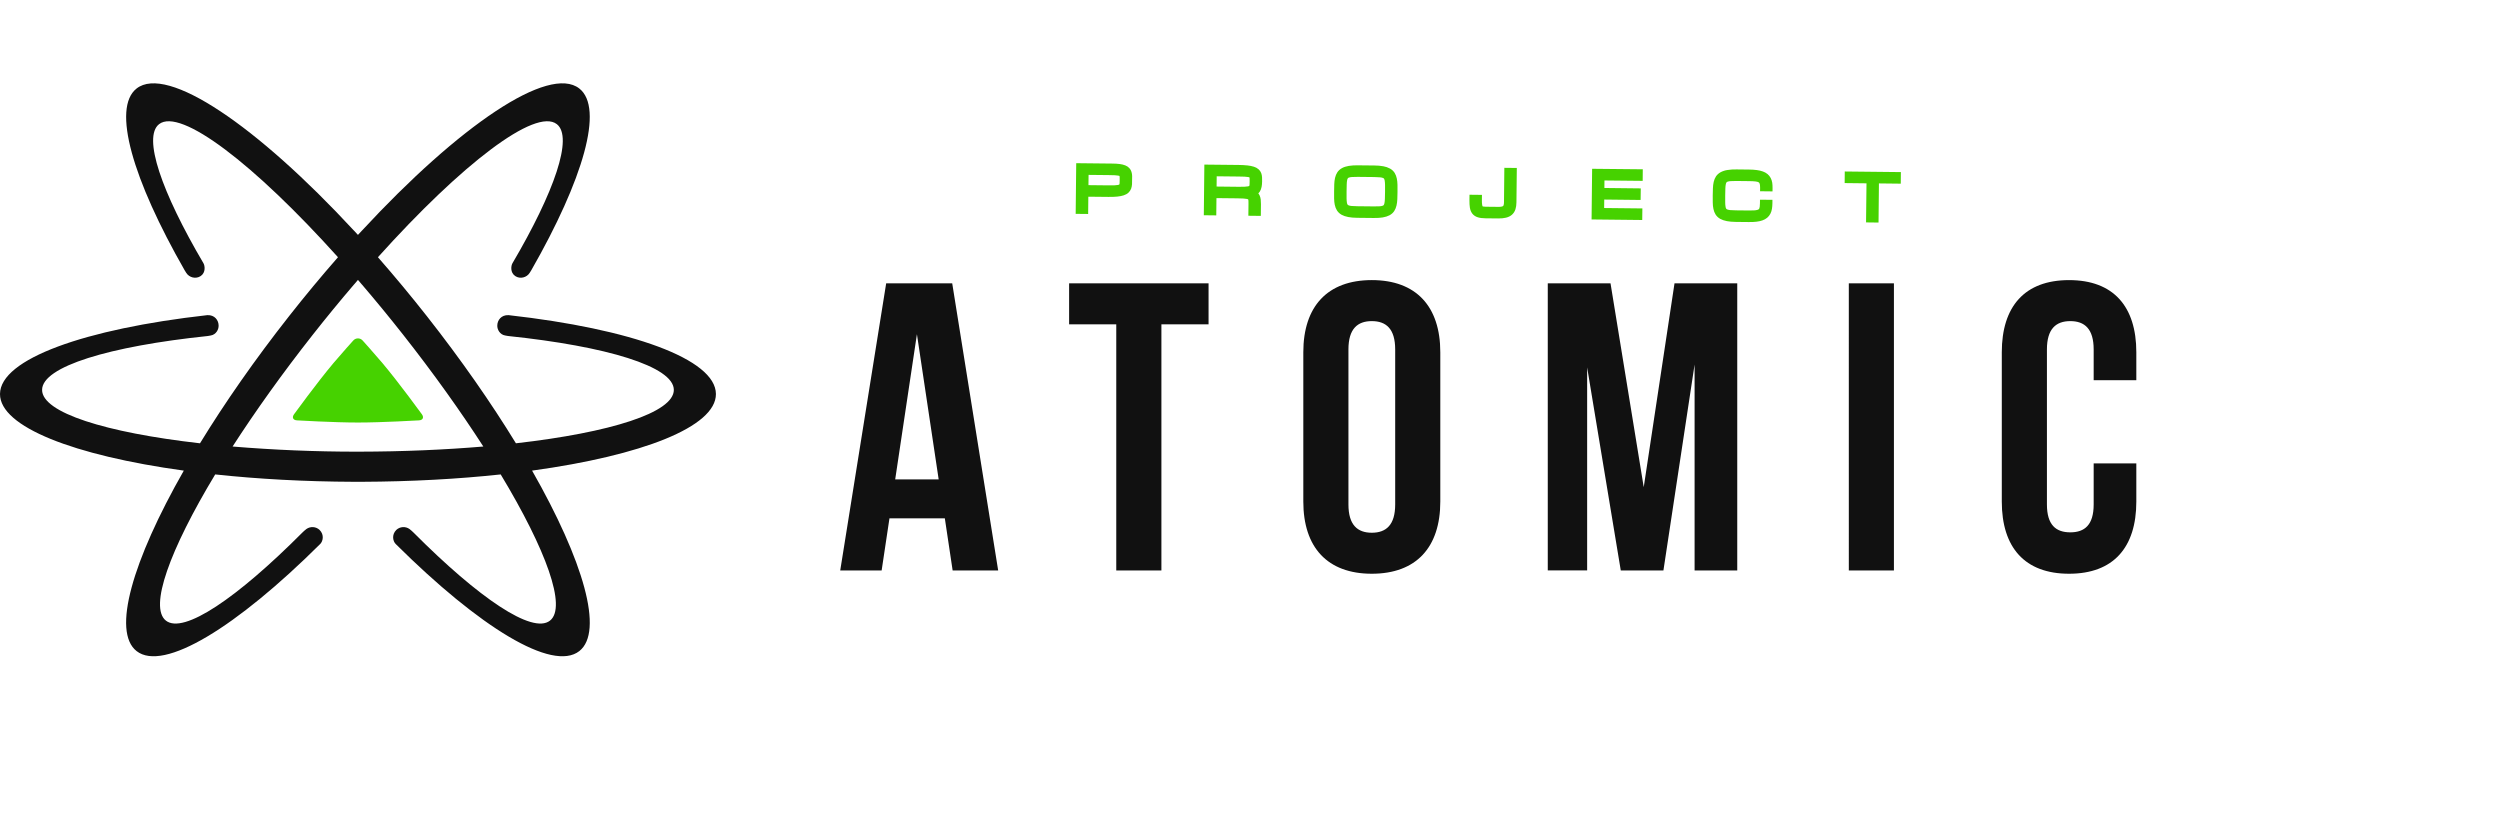
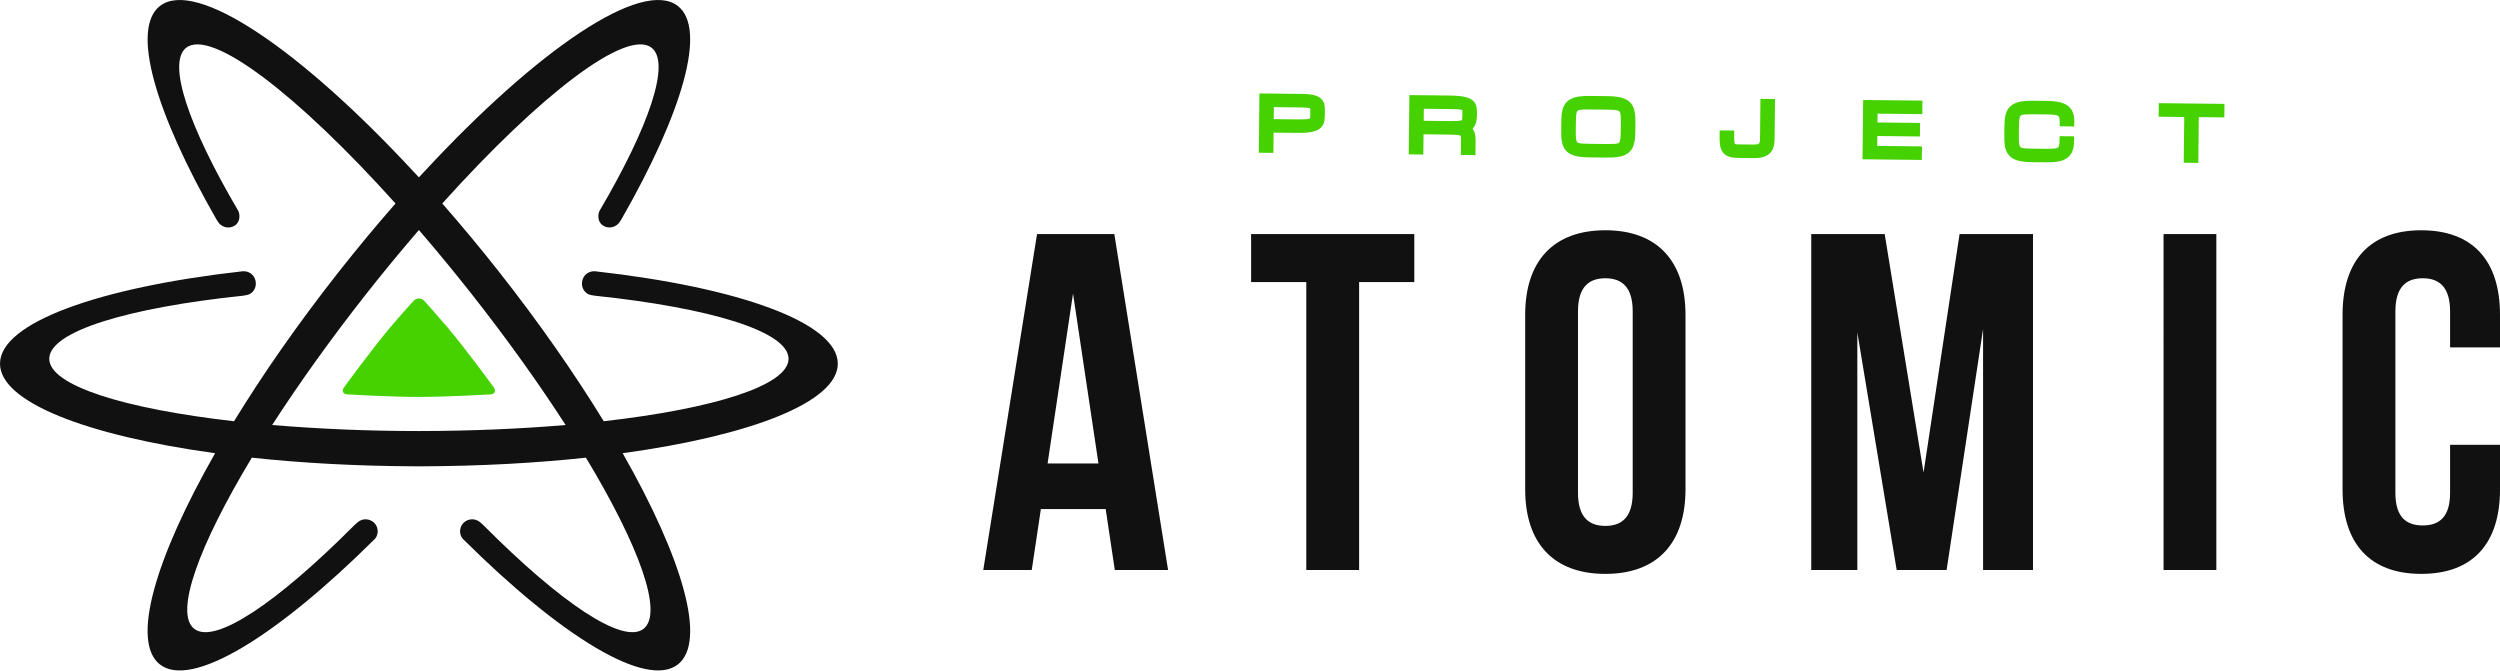
- <svg xmlns="http://www.w3.org/2000/svg" viewBox="0 0 240 80">
-   <g stroke-width="2.079">
-     <g fill="#111">
-       <path d="M95.824 54.762h-4.371l-.749-5.001h-5.316l-.75 5.001h-3.976L85.073 27.2h6.34zm-9.885-8.742h4.173l-2.087-13.938zM102.635 27.2h13.387v3.937h-4.527v23.625h-4.334V31.137h-4.526zM125.118 33.819c0-4.41 2.323-6.93 6.576-6.93 4.252 0 6.575 2.52 6.575 6.93v14.33c0 4.412-2.323 6.93-6.575 6.93-4.253 0-6.576-2.518-6.576-6.93zm4.332 14.609c0 1.966.867 2.715 2.244 2.715 1.378 0 2.244-.749 2.244-2.715V33.543c0-1.97-.866-2.716-2.244-2.716-1.377 0-2.244.746-2.244 2.716zM157.798 46.768l2.955-19.568h6.023v27.562h-4.095V34.995l-2.992 19.767h-4.095l-3.228-19.491v19.49h-3.78V27.2h6.024zM177.486 27.2h4.331v27.562h-4.33zM205.087 44.488v3.661c0 4.412-2.204 6.93-6.457 6.93s-6.458-2.518-6.458-6.93V33.82c0-4.41 2.205-6.93 6.458-6.93s6.457 2.52 6.457 6.93v2.677h-4.095v-2.954c0-1.97-.866-2.716-2.244-2.716-1.378 0-2.243.747-2.243 2.716v14.885c0 1.967.865 2.677 2.243 2.677s2.244-.71 2.244-2.677v-3.94z" />
-     </g>
-     <g fill="#46d200">
-       <path d="M108.623 16.502a.89.89 0 0 0-.207-.364 1.036 1.036 0 0 0-.39-.261 2.203 2.203 0 0 0-.523-.129 5.691 5.691 0 0 0-.702-.045l-3.484-.037-.052 4.864 1.197.012.018-1.659 1.931.02c.34.004.616-.006.847-.03.24-.025.45-.065.617-.121.188-.063.341-.148.453-.252.114-.106.203-.236.26-.385.046-.13.075-.27.086-.422a12.588 12.588 0 0 0 .011-.797 1.426 1.426 0 0 0-.062-.394zm-1.133.769c0 .119-.003.222-.009.313a.287.287 0 0 1-.034.136s-.026.018-.112.035c-.086.017-.2.03-.343.035-.163.006-.355.007-.569.005l-1.932-.021.012-.985 1.929.02c.23.004.422.01.578.014.14.007.254.019.341.035.09.02.121.038.12.032a.245.245 0 0 1 .017.095c.003.08.005.176.002.286zM121.077 16.617a.903.903 0 0 0-.256-.367 1.211 1.211 0 0 0-.448-.245 3.168 3.168 0 0 0-.61-.123 8.941 8.941 0 0 0-.845-.046l-3.3-.035-.052 4.863 1.196.013.018-1.659 2.019.022c.21.002.4.008.573.018.13.007.248.023.337.042.088.019.113.038.122.048a.495.495 0 0 1 .02.128c.005.089.005.191.004.314l-.013 1.122 1.197.013.012-1.121c0-.174-.005-.321-.02-.455a1.294 1.294 0 0 0-.128-.431.89.89 0 0 0-.103-.152c.05-.051.097-.11.14-.17.082-.13.14-.282.174-.458.03-.152.046-.327.048-.518.001-.141 0-.274-.006-.393a1.309 1.309 0 0 0-.079-.41zm-2.18 1.315l-2.104-.023.01-.985 2.104.023c.23.002.422.009.58.013.138.007.252.018.34.036.09.018.122.034.12.03.003.008.014.034.014.095.006.08.007.175.005.286a7.39 7.39 0 0 1-.01.312.329.329 0 0 1-.032.138s-.029.018-.114.034c-.086.017-.2.029-.342.035-.163.008-.354.008-.571.006zM134.093 17.132a1.69 1.69 0 0 0-.206-.533 1.244 1.244 0 0 0-.443-.414 2.078 2.078 0 0 0-.643-.223 4.938 4.938 0 0 0-.869-.075l-1.578-.016a4.801 4.801 0 0 0-.868.055c-.26.043-.473.113-.648.208-.191.105-.345.24-.452.405-.1.153-.175.33-.222.532a3.355 3.355 0 0 0-.075.609 32.631 32.631 0 0 0-.014 1.374c.004.223.024.43.063.61.041.201.113.382.208.534.104.167.252.308.446.42.174.097.39.17.64.217.241.049.526.07.869.075l1.577.017c.344.003.63-.013.868-.054.252-.043.47-.113.65-.207.191-.105.344-.243.452-.408.098-.152.171-.329.218-.53.041-.18.068-.385.077-.61a24.347 24.347 0 0 0 .015-1.374 3.348 3.348 0 0 0-.065-.612zm-2.203 2.683l-1.577-.017a6.65 6.65 0 0 1-.557-.024 1 1 0 0 1-.296-.062.212.212 0 0 1-.09-.062.496.496 0 0 1-.065-.185 2.72 2.72 0 0 1-.034-.42c-.001-.185-.003-.407 0-.666.003-.26.008-.482.014-.67.005-.167.017-.306.04-.416a.509.509 0 0 1 .067-.178.217.217 0 0 1 .094-.065 1.1 1.1 0 0 1 .298-.056c.15-.012.339-.017.56-.014l1.576.017c.222.002.41.01.56.026a1 1 0 0 1 .295.063.21.21 0 0 1 .089.064c.027.039.05.103.066.183.02.11.03.25.034.418a30.866 30.866 0 0 1-.014 1.334c-.007.17-.022.311-.044.419a.53.53 0 0 1-.067.179.218.218 0 0 1-.098.065 1.022 1.022 0 0 1-.292.056 6.819 6.819 0 0 1-.559.011zM144.383 19.407a1.022 1.022 0 0 1-.032.27.181.181 0 0 1-.047.092.264.264 0 0 1-.122.06 1.349 1.349 0 0 1-.342.03l-1.223-.013a1.35 1.35 0 0 1-.258-.023c-.018-.004-.02-.01-.029-.015 0-.002-.025-.034-.042-.139a2.627 2.627 0 0 1-.026-.451l.005-.51-1.195-.013-.006.51c-.002.284.01.517.04.717.036.235.116.432.239.591.13.163.31.284.532.35.193.06.431.09.729.094l1.22.013c.294.003.538-.021.746-.072.232-.055.427-.152.576-.285.156-.137.269-.316.336-.526.06-.187.092-.408.094-.658l.036-3.305-1.197-.013zM154.022 18.046l.005-.721 3.67.038.01-1.111-4.863-.048-.053 4.863 4.863.053.014-1.111-3.67-.039.01-.813 3.492.039.014-1.111zM169.987 17.089a1.205 1.205 0 0 0-.3-.375 1.452 1.452 0 0 0-.452-.252 2.71 2.71 0 0 0-.575-.135 5.736 5.736 0 0 0-.728-.049l-1.228-.014a4.858 4.858 0 0 0-.867.056 2.038 2.038 0 0 0-.648.208c-.191.104-.343.24-.454.405-.1.151-.173.331-.221.532a3.349 3.349 0 0 0-.074.61 24.48 24.48 0 0 0-.017.687c-.004.25 0 .477.002.683.004.224.023.43.064.613.04.202.111.38.207.534.106.168.255.31.447.42.173.095.39.17.64.217.236.046.53.07.868.075l1.226.012c.283.003.52-.006.73-.03.227-.027.416-.068.582-.127.18-.063.335-.15.459-.254a1.26 1.26 0 0 0 .308-.385 1.51 1.51 0 0 0 .152-.477c.026-.156.04-.332.043-.523l.003-.336-1.196-.013-.003.335a2.94 2.94 0 0 1-.021.34.599.599 0 0 1-.045.179.192.192 0 0 1-.054.07.426.426 0 0 1-.137.058 1.484 1.484 0 0 1-.31.044c-.131.008-.295.01-.499.01l-1.227-.013a7.656 7.656 0 0 1-.556-.024 1.088 1.088 0 0 1-.296-.064c-.065-.027-.085-.055-.089-.063a.421.421 0 0 1-.066-.184 2.426 2.426 0 0 1-.035-.419 31.142 31.142 0 0 1 .014-1.335c.005-.169.02-.31.042-.417a.509.509 0 0 1 .067-.179.215.215 0 0 1 .093-.065 1.14 1.14 0 0 1 .298-.056c.151-.011.34-.016.56-.014l1.226.014c.25.003.46.013.62.033.161.017.248.055.293.082.03.018.065.047.091.12.022.06.05.18.047.399l-.005.338 1.196.014.003-.338a3.141 3.141 0 0 0-.03-.493 1.485 1.485 0 0 0-.148-.454zM182.484 16.521l-5.387-.058-.01 1.112 2.097.024-.043 3.752 1.198.014.038-3.757 2.097.024z" />
-     </g>
-     <path fill="#46d200" d="M34.364 40.563c-2.323 0-5.86-.208-5.86-.208-.37-.022-.496-.285-.277-.585 0 0 2.194-3.022 3.786-4.915.786-.931 1.898-2.163 1.898-2.163a.598.598 0 0 1 .905 0s1.11 1.233 1.897 2.163c1.593 1.893 3.788 4.915 3.788 4.915.218.3.094.563-.276.585 0 0-3.54.208-5.861.208z" />
-     <path fill="#111" d="M68.728 37.826c-.013-3.366-8.164-6.257-19.908-7.573-.703-.03-1.07.488-1.08.986-.02.397.255.886.754.967.092.016.173.034.278.05 9.462.989 15.905 2.93 15.916 5.17.01 2.185-6.092 4.098-15.16 5.13-2.369-3.87-5.26-8.025-8.56-12.219a139.65 139.65 0 0 0-4.686-5.644c8.04-8.943 15.127-14.376 17.175-12.773 1.585 1.24-.221 6.483-4.267 13.364-.127.223-.231.875.27 1.215.472.32 1.11.143 1.389-.306.04-.07.112-.175.153-.244 4.986-8.715 7.004-15.58 4.61-17.454-2.925-2.288-11.52 3.55-20.864 13.644v-.003l-.385.414c-.128-.14-.256-.276-.384-.414v.003C24.635 12.044 16.039 6.206 13.115 8.495c-2.394 1.874-.377 8.739 4.612 17.454.039.07.112.175.152.244.278.449.915.626 1.39.306.5-.34.396-.992.27-1.215-4.048-6.882-5.853-12.124-4.269-13.364 2.05-1.603 9.135 3.83 17.176 12.773a139.249 139.249 0 0 0-4.685 5.644c-3.302 4.195-6.193 8.35-8.562 12.22-9.067-1.033-15.17-2.946-15.158-5.131.01-2.24 6.452-4.181 15.915-5.17.105-.016.185-.034.278-.05.499-.081.773-.57.753-.967-.01-.498-.376-1.016-1.079-.986C8.163 31.57.014 34.46 0 37.826c-.014 3.152 7.11 5.906 17.646 7.353-4.936 8.657-6.915 15.462-4.531 17.327 2.58 2.02 9.581-2.291 17.612-10.271.268-.245.434-.892-.052-1.367a1.004 1.004 0 0 0-1.26-.083c-.15.11-.294.253-.4.353-6.263 6.285-11.392 9.768-13.083 8.445-1.645-1.284.358-6.791 4.727-14.038 4.087.44 8.588.689 13.32.708l.198.001.152.001h.221l.197-.001v-.001c4.73-.02 9.234-.268 13.32-.708 4.369 7.246 6.371 12.754 4.727 14.038-1.691 1.323-6.82-2.16-13.083-8.445-.106-.1-.25-.243-.4-.353a1.004 1.004 0 0 0-1.26.083c-.486.475-.32 1.122-.052 1.367 8.032 7.98 15.032 12.29 17.613 10.271 2.383-1.866.404-8.67-4.532-17.327 10.537-1.447 17.662-4.2 17.648-7.353zM34.473 43.36l-.11.001h-.109a144.608 144.608 0 0 1-11.926-.495c2.176-3.373 4.782-7.028 7.715-10.752a152.575 152.575 0 0 1 3.936-4.796v.004c.128-.15.257-.303.385-.451.129.148.256.3.385.451v-.004a154.625 154.625 0 0 1 3.937 4.796c2.933 3.723 5.538 7.38 7.714 10.752-3.66.31-7.69.487-11.927.494z" />
-   </g>
+ <svg xmlns="http://www.w3.org/2000/svg" width="205.087" height="55.001">
+   <path fill="#111" d="M95.824 46.762h-4.371l-.749-5.001h-5.316l-.75 5h-3.976L85.073 19.2h6.34zm-9.885-8.742h4.173l-2.087-13.938zm16.696-18.82h13.387v3.937h-4.527v23.625h-4.334V23.137h-4.526zm22.483 6.619c0-4.41 2.323-6.93 6.576-6.93 4.252 0 6.575 2.52 6.575 6.93v14.33c0 4.412-2.323 6.93-6.575 6.93-4.253 0-6.576-2.518-6.576-6.93zm4.332 14.609c0 1.966.867 2.715 2.244 2.715 1.378 0 2.244-.75 2.244-2.715V25.543c0-1.97-.866-2.716-2.244-2.716-1.377 0-2.244.746-2.244 2.716zm28.348-1.66l2.955-19.568h6.023v27.562h-4.095V26.995l-2.992 19.767h-4.095l-3.228-19.491v19.49h-3.78V19.2h6.024zM177.486 19.2h4.331v27.562h-4.33zm27.601 17.288v3.66c0 4.413-2.204 6.93-6.457 6.93s-6.458-2.517-6.458-6.93V25.82c0-4.41 2.205-6.93 6.458-6.93s6.457 2.52 6.457 6.93v2.677h-4.095v-2.954c0-1.97-.866-2.716-2.244-2.716-1.378 0-2.243.747-2.243 2.716v14.885c0 1.967.865 2.677 2.243 2.677s2.244-.71 2.244-2.677v-3.94z" />
+   <path fill="#46d200" d="M108.623 8.502a.89.89 0 00-.207-.364 1.036 1.036 0 00-.39-.261 2.203 2.203 0 00-.523-.13 5.691 5.691 0 00-.702-.044l-3.484-.037-.052 4.864 1.197.012.018-1.66 1.931.02c.34.005.616-.005.847-.03.24-.024.45-.064.617-.12.188-.063.341-.148.453-.252.114-.106.203-.236.26-.385.046-.13.075-.27.086-.422a12.588 12.588 0 00.011-.797 1.426 1.426 0 00-.062-.394zm-1.133.769c0 .119-.003.222-.009.313a.287.287 0 01-.034.136s-.026.018-.112.035c-.086.017-.2.03-.343.035a12.72 12.72 0 01-.569.005l-1.932-.021.012-.985 1.929.02c.23.004.422.01.578.014.14.007.254.019.341.035.09.02.121.038.12.032a.245.245 0 01.017.095c.003.08.005.176.002.286zm13.587-.654a.903.903 0 00-.256-.367 1.211 1.211 0 00-.448-.245 3.168 3.168 0 00-.61-.123 8.941 8.941 0 00-.845-.046l-3.3-.035-.052 4.863 1.196.013.018-1.66 2.019.023c.21.002.4.008.573.018.13.007.248.023.337.042.088.019.113.038.122.048a.495.495 0 01.02.128c.005.089.005.19.004.314l-.013 1.122 1.197.013.012-1.121c0-.174-.005-.321-.02-.455a1.294 1.294 0 00-.128-.431.89.89 0 00-.103-.152c.05-.051.097-.11.14-.17.082-.13.14-.282.174-.458.03-.152.046-.327.048-.518a7.01 7.01 0 00-.006-.393 1.309 1.309 0 00-.079-.41zm-2.18 1.315l-2.104-.023.01-.985 2.104.023c.23.002.422.009.58.013.138.007.252.018.34.036.09.018.122.034.12.03.003.008.014.034.014.095.006.08.007.175.005.286a7.39 7.39 0 01-.01.312.329.329 0 01-.032.138s-.029.018-.114.034c-.086.017-.2.029-.342.035-.163.008-.354.008-.571.006zm15.196-.8a1.69 1.69 0 00-.206-.533 1.244 1.244 0 00-.443-.414 2.078 2.078 0 00-.643-.223 4.938 4.938 0 00-.869-.075l-1.578-.016a4.801 4.801 0 00-.868.055c-.26.043-.473.113-.648.208-.191.105-.345.24-.452.405-.1.153-.175.33-.222.532a3.355 3.355 0 00-.075.609 32.631 32.631 0 00-.014 1.374c.004.223.024.43.063.61.041.2.113.382.208.534.104.167.252.308.446.42.174.097.39.17.64.217.241.049.526.07.869.075l1.577.017c.344.003.63-.013.868-.054.252-.043.47-.113.65-.207.191-.105.344-.243.452-.408.098-.152.171-.33.218-.53a3.37 3.37 0 00.077-.61 24.347 24.347 0 00.015-1.374 3.348 3.348 0 00-.065-.612zm-2.203 2.683l-1.577-.017a6.65 6.65 0 01-.557-.024 1 1 0 01-.296-.062.212.212 0 01-.09-.062.496.496 0 01-.065-.185 2.72 2.72 0 01-.034-.42c-.001-.185-.003-.407 0-.666.003-.26.008-.482.014-.67.005-.167.017-.306.04-.416a.509.509 0 01.067-.178.217.217 0 01.094-.065 1.1 1.1 0 01.298-.056c.15-.012.339-.017.56-.014l1.576.017c.222.002.41.01.56.026a1 1 0 01.295.063.21.21 0 01.089.064c.027.039.05.103.066.183.02.11.03.25.034.418a30.866 30.866 0 01-.014 1.334c-.007.17-.022.31-.044.419a.53.53 0 01-.067.179.218.218 0 01-.098.065 1.022 1.022 0 01-.292.056 6.819 6.819 0 01-.559.01zm12.493-.408a1.022 1.022 0 01-.032.27.181.181 0 01-.047.092.264.264 0 01-.122.06 1.349 1.349 0 01-.342.03l-1.223-.013a1.35 1.35 0 01-.258-.023c-.018-.004-.02-.01-.029-.015 0-.002-.025-.034-.042-.14a2.627 2.627 0 01-.026-.45l.005-.51-1.195-.013-.006.51c-.002.284.01.517.04.717.036.235.116.432.239.59.13.164.31.285.532.35.193.06.431.09.729.095l1.22.013c.294.003.538-.021.746-.072.232-.055.427-.152.576-.285.156-.137.269-.316.336-.526.06-.187.092-.408.094-.658l.036-3.305-1.197-.013zm9.639-1.361l.005-.721 3.67.038.01-1.111-4.863-.048-.053 4.863 4.863.053.014-1.111-3.67-.04.01-.812 3.492.039.014-1.111zm15.965-.957a1.205 1.205 0 00-.3-.375 1.452 1.452 0 00-.452-.252 2.71 2.71 0 00-.575-.135 5.736 5.736 0 00-.728-.05l-1.228-.013a4.858 4.858 0 00-.867.056 2.038 2.038 0 00-.648.208c-.191.104-.343.24-.454.405-.1.15-.173.33-.221.532a3.349 3.349 0 00-.074.61 24.48 24.48 0 00-.017.687c-.004.25 0 .477.002.683.004.224.023.43.064.613.04.202.111.38.207.534.106.168.255.31.447.42.173.095.39.17.64.217.236.046.53.07.868.075l1.226.012c.283.003.52-.006.73-.03.227-.027.416-.068.582-.127.18-.063.335-.15.459-.254a1.26 1.26 0 00.308-.385 1.51 1.51 0 00.152-.477c.026-.156.04-.332.043-.523l.003-.336-1.196-.013-.003.335a2.94 2.94 0 01-.021.34.599.599 0 01-.045.179.192.192 0 01-.054.07.426.426 0 01-.137.058 1.484 1.484 0 01-.31.044c-.131.008-.295.01-.499.01l-1.227-.013a7.656 7.656 0 01-.556-.024 1.088 1.088 0 01-.296-.064c-.065-.027-.085-.055-.089-.063a.421.421 0 01-.066-.184 2.426 2.426 0 01-.035-.42 31.142 31.142 0 01.014-1.334c.005-.17.02-.31.042-.417a.509.509 0 01.067-.18.215.215 0 01.093-.064 1.14 1.14 0 01.298-.056c.151-.011.34-.016.56-.014l1.226.014c.25.003.46.013.62.033a.709.709 0 01.293.082c.03.018.065.047.091.12.022.06.05.18.047.399l-.005.338 1.196.014.003-.338a3.141 3.141 0 00-.03-.493 1.485 1.485 0 00-.148-.454zm12.497-.568l-5.387-.058-.01 1.112 2.097.024-.043 3.752 1.198.014.038-3.757 2.097.024zM34.364 32.563c-2.323 0-5.86-.208-5.86-.208-.37-.022-.496-.285-.277-.585 0 0 2.194-3.022 3.786-4.915.786-.931 1.898-2.163 1.898-2.163a.598.598 0 01.905 0s1.11 1.233 1.897 2.163c1.593 1.893 3.788 4.915 3.788 4.915.218.3.094.563-.276.585 0 0-3.54.208-5.861.208z" />
+   <path fill="#111" d="M68.728 29.826c-.013-3.366-8.164-6.257-19.908-7.573-.703-.03-1.07.488-1.08.986-.02.397.255.886.754.967.092.016.173.034.278.05 9.462.989 15.905 2.93 15.916 5.17.01 2.185-6.092 4.098-15.16 5.13-2.369-3.87-5.26-8.025-8.56-12.22a139.65 139.65 0 00-4.686-5.643C44.322 7.75 51.409 2.317 53.457 3.92c1.585 1.24-.221 6.483-4.267 13.364-.127.223-.231.875.27 1.215.472.32 1.11.143 1.389-.306.04-.07.112-.175.153-.244 4.986-8.715 7.004-15.58 4.61-17.454-2.925-2.288-11.52 3.55-20.864 13.644v-.003l-.385.414c-.128-.14-.256-.276-.384-.414v.003C24.635 4.044 16.039-1.794 13.115.495c-2.394 1.874-.377 8.739 4.612 17.454.039.07.112.175.152.244.278.449.915.626 1.39.306.5-.34.396-.992.27-1.215C15.491 10.402 13.686 5.16 15.27 3.92c2.05-1.603 9.135 3.83 17.176 12.773a139.249 139.249 0 00-4.685 5.644c-3.302 4.195-6.193 8.35-8.562 12.22-9.067-1.033-15.17-2.946-15.158-5.131.01-2.24 6.452-4.181 15.915-5.17.105-.016.185-.034.278-.05.499-.081.773-.57.753-.967-.01-.498-.376-1.016-1.079-.986C8.163 23.57.014 26.46 0 29.826c-.014 3.152 7.11 5.906 17.646 7.353-4.936 8.657-6.915 15.462-4.531 17.327 2.58 2.02 9.581-2.291 17.612-10.271.268-.245.434-.892-.052-1.367a1.004 1.004 0 00-1.26-.083c-.15.11-.294.253-.4.353-6.263 6.285-11.392 9.768-13.083 8.445-1.645-1.284.358-6.791 4.727-14.038 4.087.44 8.588.689 13.32.708h.198l.152.002h.221l.197-.001v-.001c4.73-.02 9.234-.268 13.32-.708 4.369 7.246 6.371 12.754 4.727 14.038-1.691 1.323-6.82-2.16-13.083-8.445-.106-.1-.25-.243-.4-.353a1.004 1.004 0 00-1.26.083c-.486.475-.32 1.122-.052 1.367 8.032 7.98 15.032 12.29 17.613 10.27 2.383-1.865.404-8.67-4.532-17.326 10.537-1.447 17.662-4.2 17.648-7.353zM34.473 35.36h-.219a144.608 144.608 0 01-11.926-.494c2.176-3.373 4.782-7.028 7.715-10.752a152.575 152.575 0 013.936-4.796v.004c.128-.15.257-.303.385-.451.129.148.256.3.385.45v-.003a154.625 154.625 0 013.937 4.796c2.933 3.723 5.538 7.38 7.714 10.752-3.66.31-7.69.487-11.927.494z" />
</svg>
